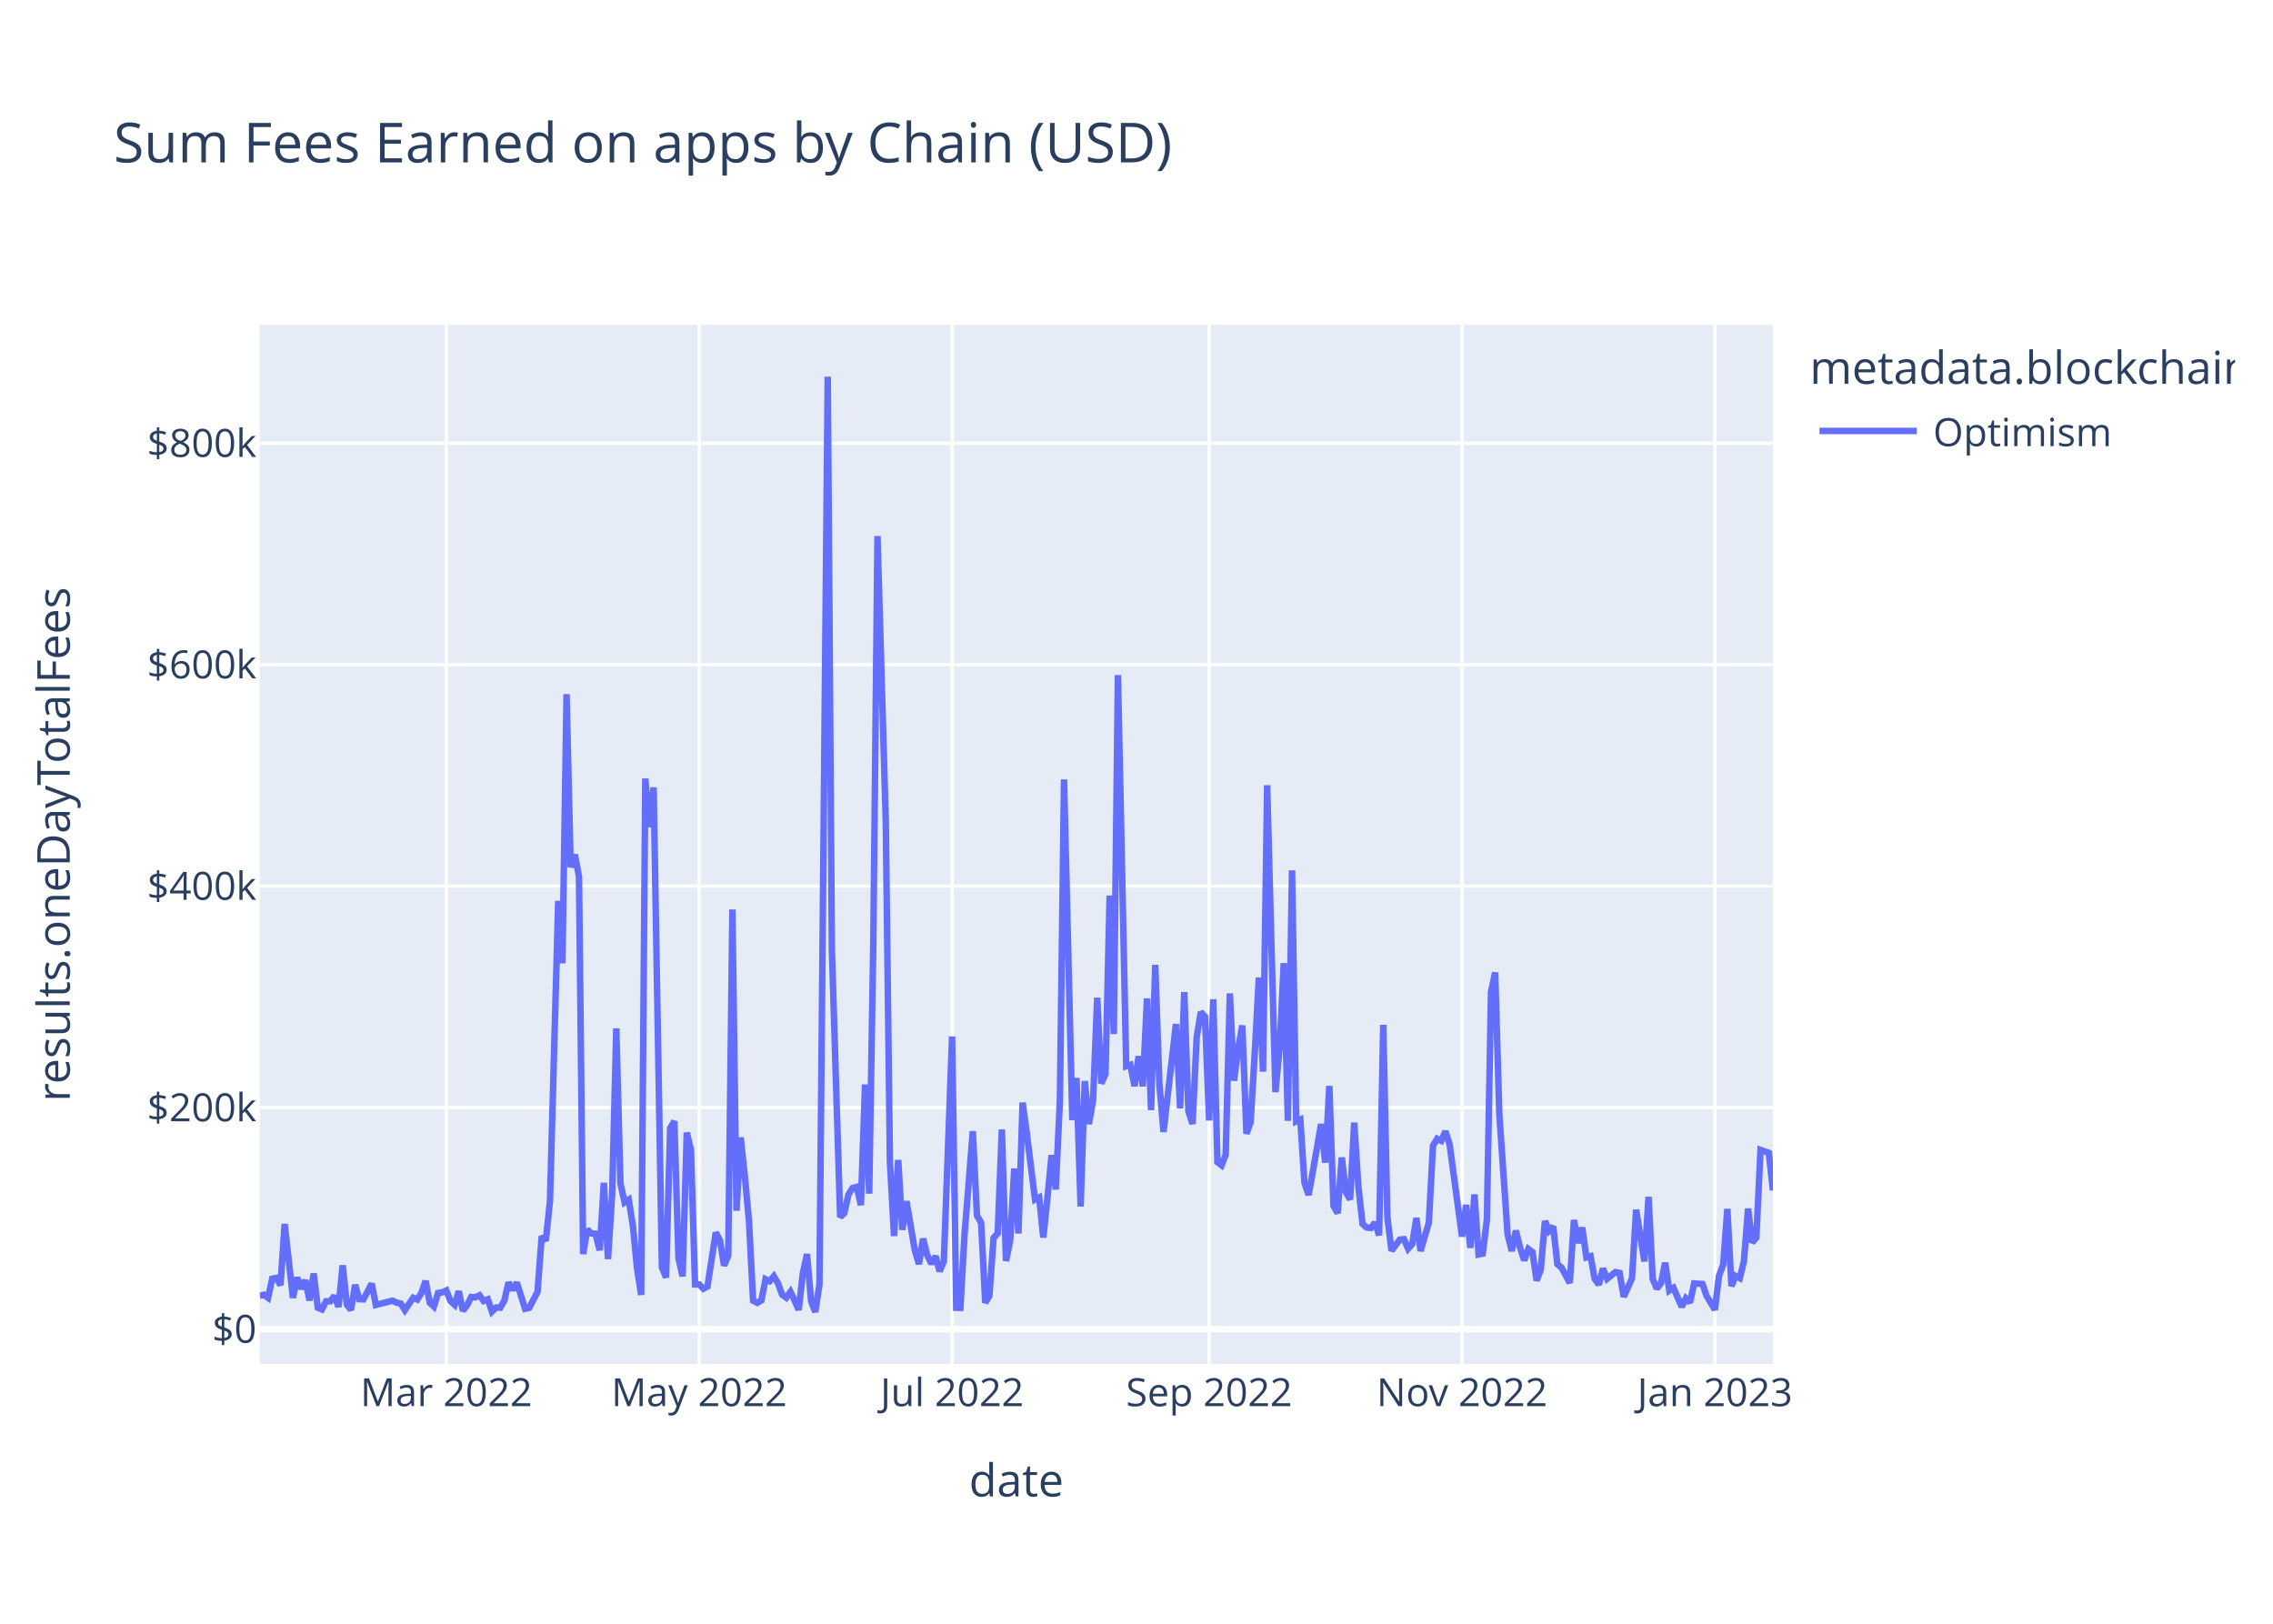
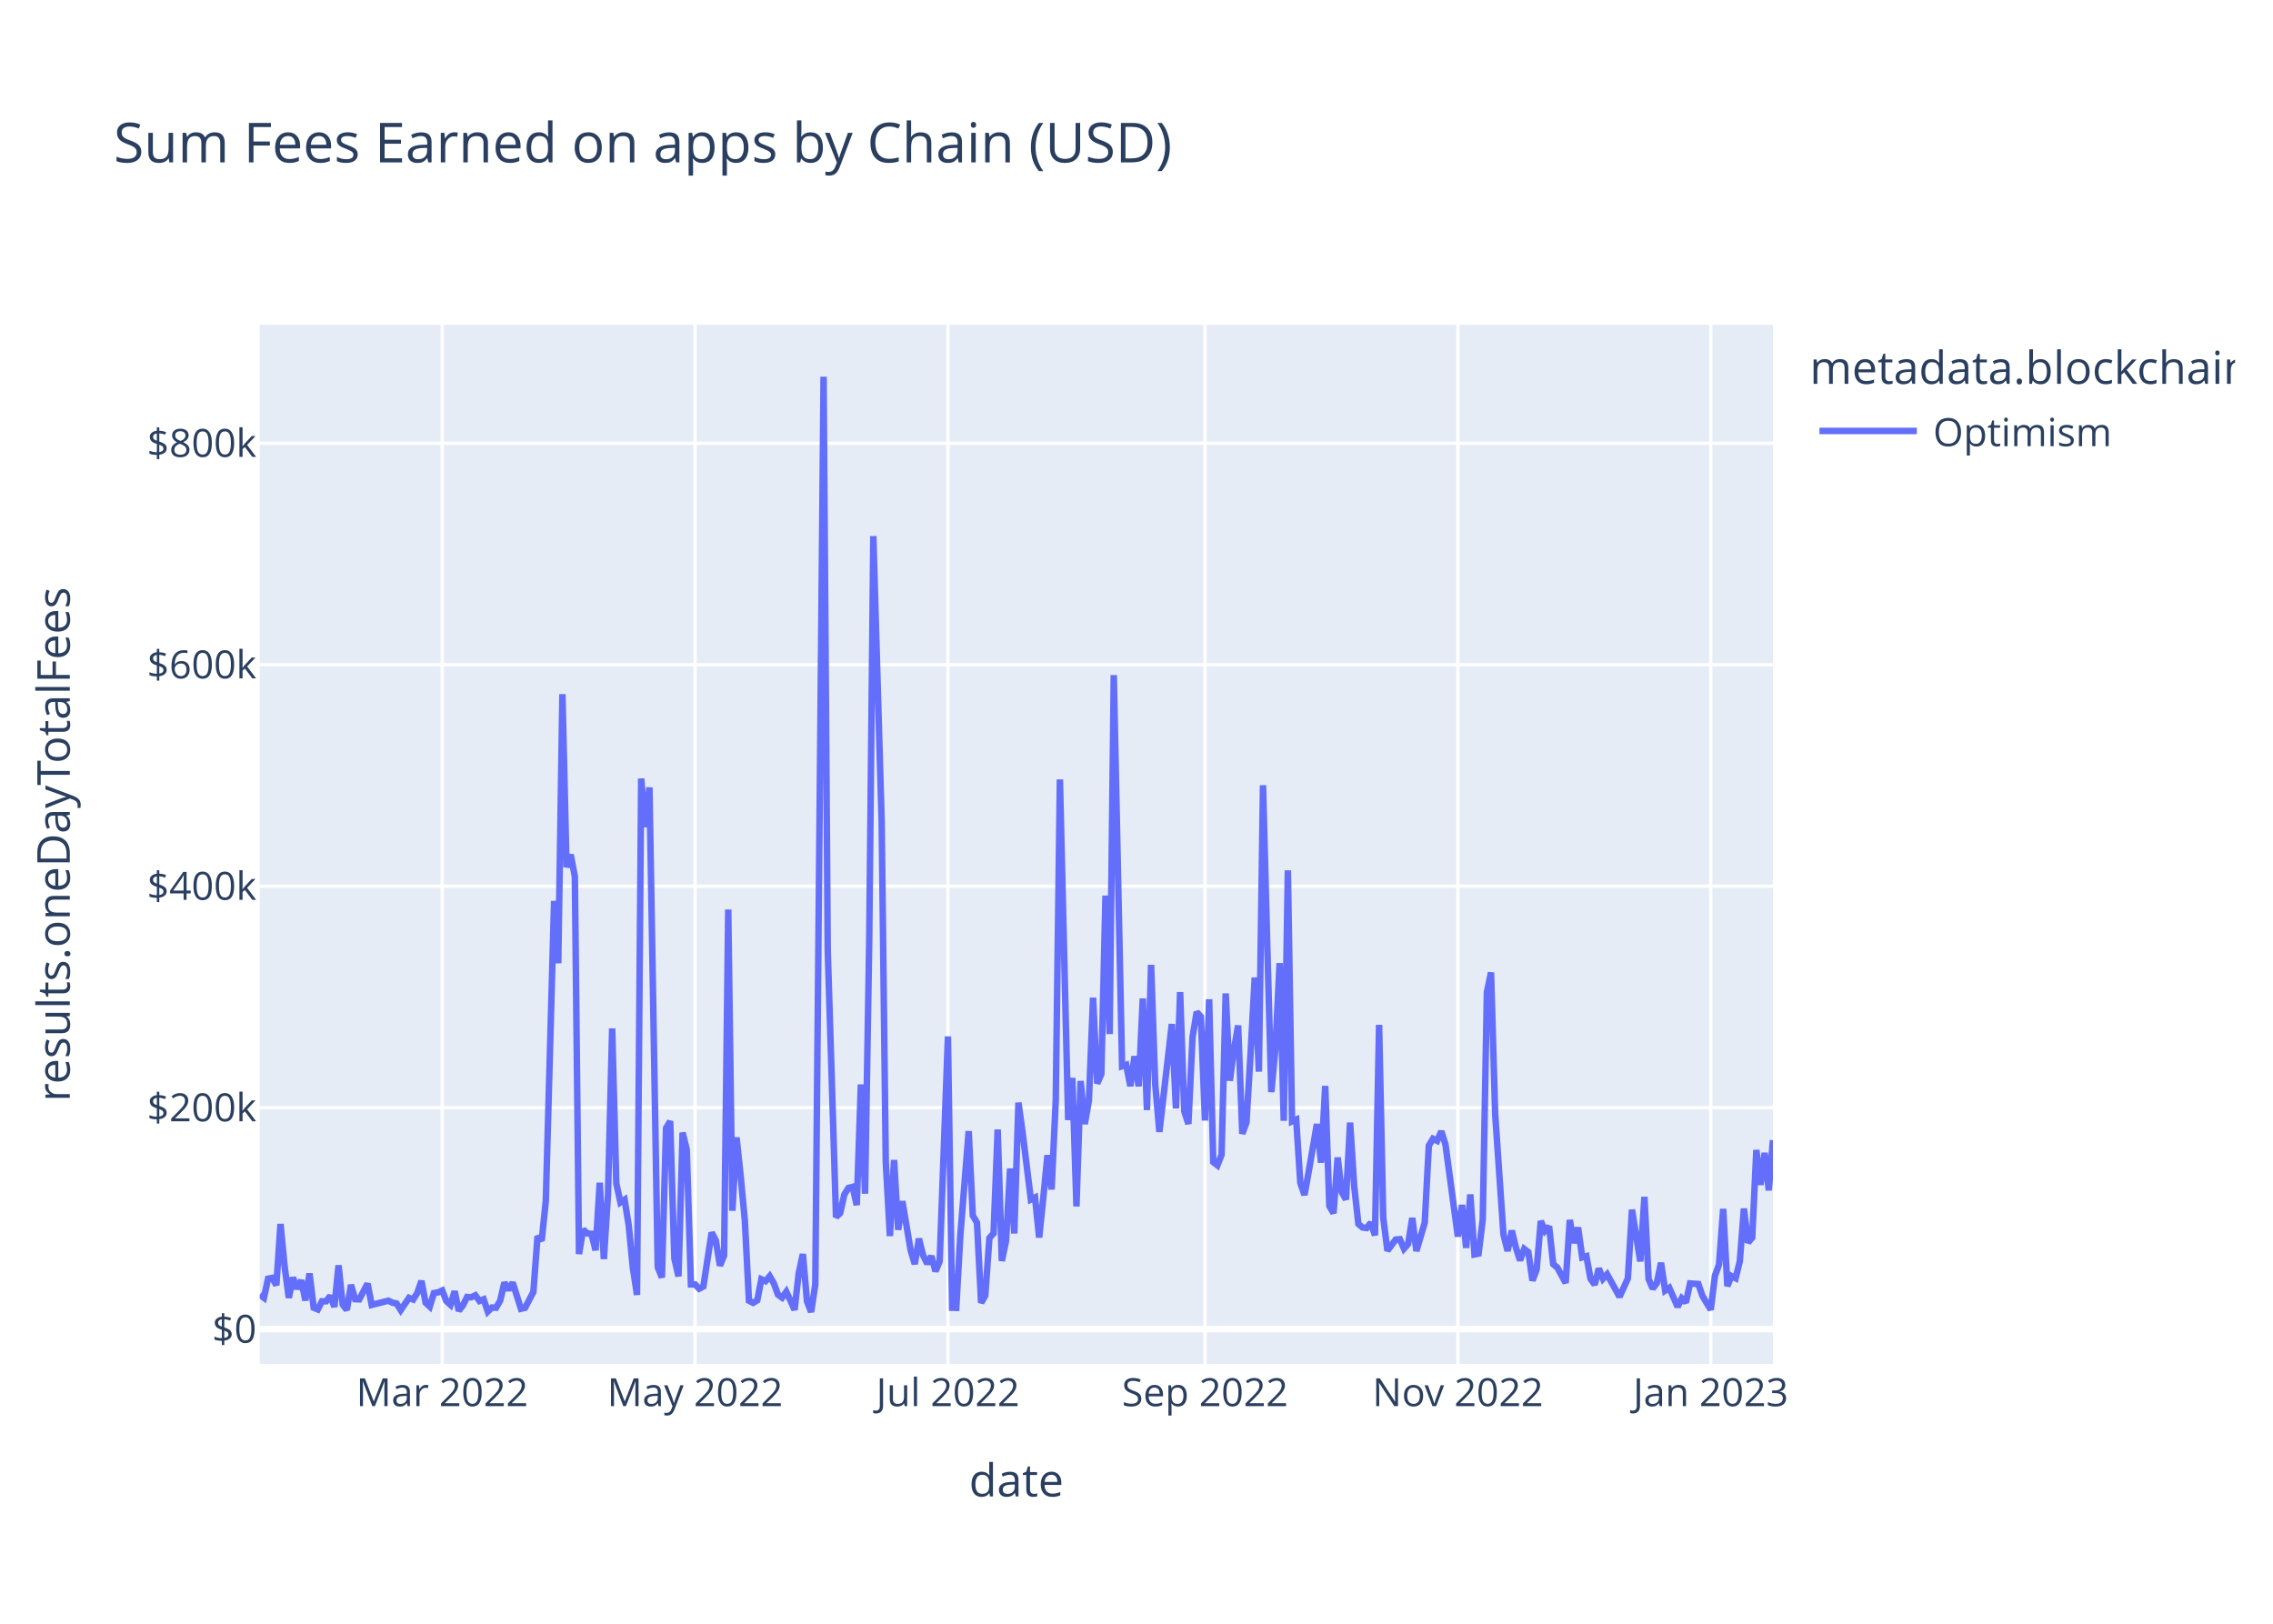
<svg xmlns="http://www.w3.org/2000/svg" class="main-svg" width="700" height="500" style="" viewBox="0 0 700 500">
  <rect x="0" y="0" width="700" height="500" style="fill: rgb(255, 255, 255); fill-opacity: 1;" />
-   <defs id="defs-b963e9">
+   <defs id="defs-69c702">
    <g class="clips">
-       <clipPath id="clipb963e9xyplot" class="plotclip">
+       <clipPath id="clip69c702xyplot" class="plotclip">
        <rect width="466" height="320" />
      </clipPath>
-       <clipPath class="axesclip" id="clipb963e9x">
+       <clipPath class="axesclip" id="clip69c702x">
        <rect x="80" y="0" width="466" height="500" />
      </clipPath>
-       <clipPath class="axesclip" id="clipb963e9y">
+       <clipPath class="axesclip" id="clip69c702y">
        <rect x="0" y="100" width="700" height="320" />
      </clipPath>
-       <clipPath class="axesclip" id="clipb963e9xy">
+       <clipPath class="axesclip" id="clip69c702xy">
        <rect x="80" y="100" width="466" height="320" />
      </clipPath>
    </g>
    <g class="gradients" />
    <g class="patterns" />
  </defs>
  <g class="bglayer">
    <rect class="bg" x="80" y="100" width="466" height="320" style="fill: rgb(229, 236, 246); fill-opacity: 1; stroke-width: 0;" />
  </g>
  <g class="layer-below">
    <g class="imagelayer" />
    <g class="shapelayer" />
  </g>
  <g class="cartesianlayer">
    <g class="subplot xy">
      <g class="layer-subplot">
        <g class="shapelayer" />
        <g class="imagelayer" />
      </g>
      <g class="minor-gridlayer">
        <g class="x" />
        <g class="y" />
      </g>
      <g class="gridlayer">
        <g class="x">
-           <path class="xgrid crisp" transform="translate(137.45,0)" d="M0,100v320" style="stroke: rgb(255, 255, 255); stroke-opacity: 1; stroke-width: 1px;" />
-           <path class="xgrid crisp" transform="translate(215.33,0)" d="M0,100v320" style="stroke: rgb(255, 255, 255); stroke-opacity: 1; stroke-width: 1px;" />
-           <path class="xgrid crisp" transform="translate(293.21,0)" d="M0,100v320" style="stroke: rgb(255, 255, 255); stroke-opacity: 1; stroke-width: 1px;" />
-           <path class="xgrid crisp" transform="translate(372.37,0)" d="M0,100v320" style="stroke: rgb(255, 255, 255); stroke-opacity: 1; stroke-width: 1px;" />
-           <path class="xgrid crisp" transform="translate(450.25,0)" d="M0,100v320" style="stroke: rgb(255, 255, 255); stroke-opacity: 1; stroke-width: 1px;" />
-           <path class="xgrid crisp" transform="translate(528.13,0)" d="M0,100v320" style="stroke: rgb(255, 255, 255); stroke-opacity: 1; stroke-width: 1px;" />
+           <path class="xgrid crisp" transform="translate(136.18,0)" d="M0,100v320" style="stroke: rgb(255, 255, 255); stroke-opacity: 1; stroke-width: 1px;" />
+           <path class="xgrid crisp" transform="translate(214.05,0)" d="M0,100v320" style="stroke: rgb(255, 255, 255); stroke-opacity: 1; stroke-width: 1px;" />
+           <path class="xgrid crisp" transform="translate(291.93,0)" d="M0,100v320" style="stroke: rgb(255, 255, 255); stroke-opacity: 1; stroke-width: 1px;" />
+           <path class="xgrid crisp" transform="translate(371.09,0)" d="M0,100v320" style="stroke: rgb(255, 255, 255); stroke-opacity: 1; stroke-width: 1px;" />
+           <path class="xgrid crisp" transform="translate(448.97,0)" d="M0,100v320" style="stroke: rgb(255, 255, 255); stroke-opacity: 1; stroke-width: 1px;" />
+           <path class="xgrid crisp" transform="translate(526.85,0)" d="M0,100v320" style="stroke: rgb(255, 255, 255); stroke-opacity: 1; stroke-width: 1px;" />
        </g>
        <g class="y">
          <path class="ygrid crisp" transform="translate(0,341.08)" d="M80,0h466" style="stroke: rgb(255, 255, 255); stroke-opacity: 1; stroke-width: 1px;" />
          <path class="ygrid crisp" transform="translate(0,272.88)" d="M80,0h466" style="stroke: rgb(255, 255, 255); stroke-opacity: 1; stroke-width: 1px;" />
          <path class="ygrid crisp" transform="translate(0,204.69)" d="M80,0h466" style="stroke: rgb(255, 255, 255); stroke-opacity: 1; stroke-width: 1px;" />
          <path class="ygrid crisp" transform="translate(0,136.49)" d="M80,0h466" style="stroke: rgb(255, 255, 255); stroke-opacity: 1; stroke-width: 1px;" />
        </g>
      </g>
      <g class="zerolinelayer">
        <path class="yzl zl crisp" transform="translate(0,409.28)" d="M80,0h466" style="stroke: rgb(255, 255, 255); stroke-opacity: 1; stroke-width: 2px;" />
      </g>
      <path class="xlines-below" />
      <path class="ylines-below" />
      <g class="overlines-below" />
      <g class="xaxislayer-below" />
      <g class="yaxislayer-below" />
      <g class="overaxes-below" />
-       <g class="plot" transform="translate(80,100)" clip-path="url(#clipb963e9xyplot)">
+       <g class="plot" transform="translate(80,100)" clip-path="url(#clip69c702xyplot)">
        <g class="scatterlayer mlayer">
-           <g class="trace scatter tracec591a2" style="stroke-miterlimit: 2; opacity: 1;">
+           <g class="trace scatter trace0a917c" style="stroke-miterlimit: 2; opacity: 1;">
            <g class="fills" />
            <g class="errorbars" />
            <g class="lines">
-               <path class="js-line" d="M0,299.05L1.28,298.69L2.55,299.63L3.83,293.76L5.11,293.51L6.38,295.75L7.66,276.9L10.21,299.64L11.49,293.38L12.77,296.84L14.04,294.23L15.32,300.45L16.6,292.14L17.87,302.68L19.15,303.21L20.43,300.7L21.7,300.7L22.98,299.05L24.26,302.43L25.53,289.63L26.81,301.72L28.09,303.37L29.36,295.64L30.64,300.06L31.92,300.11L34.47,295.28L35.75,301.82L40.85,300.53L42.13,301.12L43.41,301.4L44.68,303.42L47.24,299.64L48.52,300.17L49.79,298.11L51.07,294.43L52.35,301.16L53.62,302.33L54.9,298.17L56.18,297.97L57.45,297.38L58.73,300.62L60.01,301.79L61.28,297.62L62.56,303.63L63.84,301.96L65.11,299.38L66.39,299.49L67.67,298.87L68.94,300.61L70.22,300.1L71.5,303.87L72.77,302.62L74.05,302.69L75.33,300.47L76.6,294.93L77.88,297.22L79.16,294.94L81.71,303.01L82.99,302.7L85.54,297.82L86.82,280.69L88.09,282.05L89.37,269.8L91.92,177.42L93.2,196.61L94.48,113.76L95.75,167.03L97.03,163.17L98.31,169.92L99.58,286.16L100.86,278.6L102.14,279.82L103.41,279.91L104.69,285L105.97,264.21L107.24,287.71L108.52,267.8L109.8,216.69L111.07,264.42L112.35,270.26L113.63,269.42L114.9,277.4L116.18,290.48L117.46,298.74L118.73,139.73L120.01,154.68L121.29,142.47L123.84,290.23L125.12,293.39L126.39,247.38L127.67,245.26L128.95,287.48L130.22,293.03L131.5,248.76L132.78,254.05L134.05,295.52L135.33,295.51L136.61,296.83L137.88,296.14L140.44,279.54L141.72,281.96L142.99,289.72L144.27,286.64L145.55,180.07L146.82,272.82L148.1,250.24L149.38,262.2L150.65,275.83L151.93,300.53L153.21,301.18L154.48,300.42L155.76,293.91L157.04,294.5L158.31,292.99L159.59,295.18L160.87,298.67L162.14,299.58L163.42,297.78L164.7,300.46L165.97,303.35L167.25,292.06L168.53,286.17L169.8,300.76L171.08,304L172.36,295.52L174.91,16L176.19,192.62L178.74,274.77L180.02,273.54L181.29,267.84L182.57,265.81L183.85,265.48L185.12,271.09L186.4,233.95L187.68,267.57L188.95,190.2L190.23,65.08L192.78,152.69L194.06,257.76L195.34,280.62L196.61,257.2L197.89,278.7L199.17,269.9L201.72,284.96L203,289.26L204.27,281.42L205.55,286.51L206.83,289.15L208.1,286.79L209.38,291.48L210.66,288.38L213.21,219.15L214.49,302.7L215.76,302.74L217.04,280.24L219.59,248.32L220.87,274.32L222.15,276.5L223.42,301.18L224.7,298.99L225.98,281.21L227.25,279.8L228.53,247.82L229.81,288.29L231.08,282.2L232.36,259.82L233.64,279.82L234.92,239.53L236.19,248.76L238.75,269.37L240.02,268.74L241.3,281.07L242.58,268.81L243.85,255.72L245.13,266.27L246.41,238.8L247.68,140.01L250.24,244.9L251.51,231.94L252.79,271.5L254.07,232.88L255.34,246.13L256.62,238.9L257.9,207.22L259.17,233.64L260.45,230.74L261.73,175.78L263,218.42L264.28,107.89L266.83,228.32L268.11,227.91L269.39,234.44L270.66,225.25L271.94,234.51L273.22,207.46L274.49,241.83L275.77,197.11L277.05,233.89L278.32,248.55L282.15,215.33L283.43,241.31L284.71,205.5L285.98,242.17L287.26,246.1L288.54,219.33L289.81,211.64L291.09,213.07L292.37,245.04L293.64,207.71L294.92,257.87L296.2,258.84L297.47,255.56L298.75,205.91L300.03,232.79L301.3,223.07L302.58,215.77L303.86,249.11L305.13,245.66L306.41,224.45L307.69,201.01L308.96,229.99L310.24,141.8L311.52,189.8L312.79,236.29L314.07,222.74L315.35,196.57L316.62,245.13L317.9,168.01L319.18,245.31L320.45,244.75L321.73,264.24L323.01,267.97L324.28,260.91L326.84,246.13L328.12,258.03L329.39,234.39L330.67,271.37L331.95,273.59L333.22,256.42L334.5,267.13L335.78,269.37L337.05,245.69L338.33,265.32L339.61,276.89L340.88,277.98L342.16,278.15L343.44,276.5L344.71,280.4L345.99,215.59L347.27,274.94L348.54,285.13L351.1,281.7L352.37,281.59L353.65,284.51L354.93,283.06L356.2,275.05L357.48,285.23L360.03,276.5L361.31,252.77L362.59,250.66L363.86,251.3L365.14,248.35L366.42,252.38L370.25,280.78L371.52,271.04L372.8,284.26L374.08,267.81L375.35,286.29L376.63,286.02L377.91,275.5L379.18,205.49L380.46,199.45L381.74,243.14L384.29,280.12L385.57,285.22L386.84,278.94L388.12,284.16L389.4,288.12L390.67,284.6L391.95,285.56L393.23,294.33L394.5,290.96L395.78,275.99L397.06,279.01L398.33,277.65L399.61,289.27L400.89,290.34L403.44,295.06L404.72,275.68L405.99,282.77L407.27,277.99L408.55,287.19L409.82,286.82L411.1,293.77L412.38,295.59L413.65,290.61L414.93,293.78L417.48,291.71L418.76,291.96L420.04,299.31L421.32,296.49L422.59,293.68L423.87,272.5L426.42,288.43L427.7,268.55L428.98,293.81L430.25,296.82L431.53,295.09L432.81,288.85L434.08,297.41L435.36,296.58L437.91,302.4L439.19,299.81L440.47,301.07L441.74,295.21L444.3,295.39L445.57,299.08L448.13,303.31L449.4,292.85L450.68,289.41L451.96,272.26L453.23,296.04L454.51,292.93L455.79,293.59L457.06,288.41L458.34,272.16L459.62,282.62L460.89,281.1L462.17,254.11L464.72,255.01L466,266.55" style="vector-effect: non-scaling-stroke; fill: none; stroke: rgb(99, 110, 250); stroke-opacity: 1; stroke-width: 2px; opacity: 1;" />
+               <path class="js-line" d="M0,298.69L1.28,299.63L2.55,293.76L3.83,293.51L5.11,295.75L6.38,276.9L7.66,290.07L8.94,299.64L10.21,293.38L11.49,296.84L12.77,294.23L14.04,300.45L15.32,292.14L16.6,302.68L17.87,303.21L19.15,300.7L20.43,300.7L21.7,299.05L22.98,302.43L24.26,289.63L25.53,301.72L26.81,303.37L28.09,295.64L29.36,300.06L30.64,300.11L33.19,295.28L34.47,301.82L39.58,300.53L40.85,301.12L42.13,301.4L43.41,303.42L45.96,299.64L47.24,300.17L48.52,298.11L49.79,294.43L51.07,301.16L52.35,302.33L53.62,298.17L54.9,297.97L56.18,297.38L57.45,300.62L58.73,301.79L60.01,297.62L61.28,303.63L62.56,301.96L63.84,299.38L65.11,299.49L66.39,298.87L67.67,300.61L68.94,300.1L70.22,303.87L71.5,302.62L72.77,302.69L74.05,300.47L75.33,294.93L76.6,297.22L77.88,294.94L80.43,303.01L81.71,302.7L84.26,297.82L85.54,280.69L86.82,282.05L88.09,269.8L90.65,177.42L91.92,196.61L93.2,113.76L94.48,167.03L95.75,163.17L97.03,169.92L98.31,286.16L99.58,278.6L100.86,279.82L102.14,279.91L103.41,285L104.69,264.21L105.97,287.71L107.24,267.8L108.52,216.69L109.8,264.42L111.07,270.26L112.35,269.42L113.63,277.4L114.9,290.48L116.18,298.74L117.46,139.73L118.73,154.68L120.01,142.47L122.56,290.23L123.84,293.39L125.12,247.38L126.39,245.26L127.67,287.48L128.95,293.03L130.22,248.76L131.5,254.05L132.78,295.52L134.05,295.51L135.33,296.83L136.61,296.14L139.16,279.54L140.44,281.96L141.72,289.72L142.99,286.64L144.27,180.07L145.55,272.82L146.82,250.24L148.1,262.2L149.38,275.83L150.65,300.53L151.93,301.18L153.21,300.42L154.48,293.91L155.76,294.5L157.04,292.99L158.31,295.18L159.59,298.67L160.87,299.58L162.14,297.78L163.42,300.46L164.7,303.35L165.97,292.06L167.25,286.17L168.53,300.76L169.8,304L171.08,295.52L173.63,16L174.91,192.62L177.46,274.77L178.74,273.54L180.02,267.84L181.29,265.81L182.57,265.48L183.85,271.09L185.12,233.95L186.4,267.57L187.68,190.2L188.95,65.08L191.51,152.69L192.78,257.76L194.06,280.62L195.34,257.2L196.61,278.7L197.89,269.9L200.44,284.96L201.72,289.26L203,281.42L204.27,286.51L205.55,289.15L206.83,286.79L208.1,291.48L209.38,288.38L211.93,219.15L213.21,302.7L214.49,302.74L215.76,280.24L218.32,248.32L219.59,274.32L220.87,276.5L222.15,301.18L223.42,298.99L224.7,281.21L225.98,279.8L227.25,247.82L228.53,288.29L229.81,282.2L231.08,259.82L232.36,279.82L233.64,239.53L234.92,248.76L237.47,269.37L238.75,268.74L240.02,281.07L241.3,268.81L242.58,255.72L243.85,266.27L245.13,238.8L246.41,140.01L248.96,244.9L250.24,231.94L251.51,271.5L252.79,232.88L254.07,246.13L255.34,238.9L256.62,207.22L257.9,233.64L259.17,230.74L260.45,175.78L261.73,218.42L263,107.89L265.56,228.32L266.83,227.91L268.11,234.44L269.39,225.25L270.66,234.51L271.94,207.46L273.22,241.83L274.49,197.11L275.77,233.89L277.05,248.55L280.88,215.33L282.15,241.31L283.43,205.5L284.71,242.17L285.98,246.1L287.26,219.33L288.54,211.64L289.81,213.07L291.09,245.04L292.37,207.71L293.64,257.87L294.92,258.84L296.2,255.56L297.47,205.91L298.75,232.79L300.03,223.07L301.3,215.77L302.58,249.11L303.86,245.66L305.13,224.45L306.41,201.01L307.69,229.99L308.96,141.8L310.24,189.8L311.52,236.29L312.79,222.74L314.07,196.57L315.35,245.13L316.62,168.01L317.9,245.31L319.18,244.75L320.45,264.24L321.73,267.97L323.01,260.91L325.56,246.13L326.84,258.03L328.12,234.39L329.39,271.37L330.67,273.59L331.95,256.42L333.22,267.13L334.5,269.37L335.78,245.69L337.05,265.32L338.33,276.89L339.61,277.98L340.88,278.15L342.16,276.5L343.44,280.4L344.71,215.59L345.99,274.94L347.27,285.13L349.82,281.7L351.1,281.59L352.37,284.51L353.65,283.06L354.93,275.05L356.2,285.23L358.76,276.5L360.03,252.77L361.31,250.66L362.59,251.3L363.86,248.35L365.14,252.38L368.97,280.78L370.25,271.04L371.52,284.26L372.8,267.81L374.08,286.29L375.35,286.02L376.63,275.5L377.91,205.49L379.18,199.45L380.46,243.14L383.01,280.12L384.29,285.22L385.57,278.94L386.84,284.16L388.12,288.12L389.4,284.6L390.67,285.56L391.95,294.33L393.23,290.96L394.5,275.99L395.78,279.01L397.06,277.65L398.33,289.27L399.61,290.34L402.16,295.06L403.44,275.68L404.72,282.77L405.99,277.99L407.27,287.19L408.55,286.82L409.82,293.77L411.1,295.59L412.38,290.61L413.65,293.78L414.93,292.41L418.76,299.31L421.32,293.68L422.59,272.5L425.15,288.43L426.42,268.55L427.7,293.81L428.98,296.82L430.25,295.09L431.53,288.85L432.81,297.41L434.08,296.58L436.64,302.4L437.91,299.81L439.19,301.07L440.47,295.21L443.02,295.39L444.3,299.08L446.85,303.31L448.13,292.85L449.4,289.41L450.68,272.26L451.96,296.04L453.23,292.93L454.51,293.59L455.79,288.41L457.06,272.16L458.34,282.62L459.62,281.1L460.89,254.11L462.17,264.85L463.45,255.01L464.72,266.55L466,251.1" style="vector-effect: non-scaling-stroke; fill: none; stroke: rgb(99, 110, 250); stroke-opacity: 1; stroke-width: 2px; opacity: 1;" />
            </g>
            <g class="points" />
            <g class="text" />
          </g>
        </g>
      </g>
      <g class="overplot" />
      <path class="xlines-above crisp" d="M0,0" style="fill: none;" />
      <path class="ylines-above crisp" d="M0,0" style="fill: none;" />
      <g class="overlines-above" />
      <g class="xaxislayer-above">
        <g class="xtick">
-           <text text-anchor="middle" x="0" y="433" transform="translate(137.45,0)" style="font-family: 'Open Sans', verdana, arial, sans-serif; font-size: 12px; fill: rgb(42, 63, 95); fill-opacity: 1; white-space: pre; opacity: 1;">Mar 2022</text>
+           <text text-anchor="middle" x="0" y="433" transform="translate(136.18,0)" style="font-family: 'Open Sans', verdana, arial, sans-serif; font-size: 12px; fill: rgb(42, 63, 95); fill-opacity: 1; white-space: pre; opacity: 1;">Mar 2022</text>
        </g>
        <g class="xtick">
-           <text text-anchor="middle" x="0" y="433" style="font-family: 'Open Sans', verdana, arial, sans-serif; font-size: 12px; fill: rgb(42, 63, 95); fill-opacity: 1; white-space: pre; opacity: 1;" transform="translate(215.33,0)">May 2022</text>
+           <text text-anchor="middle" x="0" y="433" style="font-family: 'Open Sans', verdana, arial, sans-serif; font-size: 12px; fill: rgb(42, 63, 95); fill-opacity: 1; white-space: pre; opacity: 1;" transform="translate(214.05,0)">May 2022</text>
        </g>
        <g class="xtick">
-           <text text-anchor="middle" x="0" y="433" style="font-family: 'Open Sans', verdana, arial, sans-serif; font-size: 12px; fill: rgb(42, 63, 95); fill-opacity: 1; white-space: pre; opacity: 1;" transform="translate(293.21,0)">Jul 2022</text>
+           <text text-anchor="middle" x="0" y="433" style="font-family: 'Open Sans', verdana, arial, sans-serif; font-size: 12px; fill: rgb(42, 63, 95); fill-opacity: 1; white-space: pre; opacity: 1;" transform="translate(291.93,0)">Jul 2022</text>
        </g>
        <g class="xtick">
-           <text text-anchor="middle" x="0" y="433" style="font-family: 'Open Sans', verdana, arial, sans-serif; font-size: 12px; fill: rgb(42, 63, 95); fill-opacity: 1; white-space: pre; opacity: 1;" transform="translate(372.37,0)">Sep 2022</text>
+           <text text-anchor="middle" x="0" y="433" style="font-family: 'Open Sans', verdana, arial, sans-serif; font-size: 12px; fill: rgb(42, 63, 95); fill-opacity: 1; white-space: pre; opacity: 1;" transform="translate(371.09,0)">Sep 2022</text>
        </g>
        <g class="xtick">
-           <text text-anchor="middle" x="0" y="433" style="font-family: 'Open Sans', verdana, arial, sans-serif; font-size: 12px; fill: rgb(42, 63, 95); fill-opacity: 1; white-space: pre; opacity: 1;" transform="translate(450.25,0)">Nov 2022</text>
+           <text text-anchor="middle" x="0" y="433" style="font-family: 'Open Sans', verdana, arial, sans-serif; font-size: 12px; fill: rgb(42, 63, 95); fill-opacity: 1; white-space: pre; opacity: 1;" transform="translate(448.97,0)">Nov 2022</text>
        </g>
        <g class="xtick">
-           <text text-anchor="middle" x="0" y="433" style="font-family: 'Open Sans', verdana, arial, sans-serif; font-size: 12px; fill: rgb(42, 63, 95); fill-opacity: 1; white-space: pre; opacity: 1;" transform="translate(528.13,0)">Jan 2023</text>
+           <text text-anchor="middle" x="0" y="433" style="font-family: 'Open Sans', verdana, arial, sans-serif; font-size: 12px; fill: rgb(42, 63, 95); fill-opacity: 1; white-space: pre; opacity: 1;" transform="translate(526.85,0)">Jan 2023</text>
        </g>
      </g>
      <g class="yaxislayer-above">
        <g class="ytick">
          <text text-anchor="end" x="79" y="4.2" transform="translate(0,409.28)" style="font-family: 'Open Sans', verdana, arial, sans-serif; font-size: 12px; fill: rgb(42, 63, 95); fill-opacity: 1; white-space: pre; opacity: 1;">$0</text>
        </g>
        <g class="ytick">
          <text text-anchor="end" x="79" y="4.2" style="font-family: 'Open Sans', verdana, arial, sans-serif; font-size: 12px; fill: rgb(42, 63, 95); fill-opacity: 1; white-space: pre; opacity: 1;" transform="translate(0,341.08)">$200k</text>
        </g>
        <g class="ytick">
          <text text-anchor="end" x="79" y="4.2" style="font-family: 'Open Sans', verdana, arial, sans-serif; font-size: 12px; fill: rgb(42, 63, 95); fill-opacity: 1; white-space: pre; opacity: 1;" transform="translate(0,272.88)">$400k</text>
        </g>
        <g class="ytick">
          <text text-anchor="end" x="79" y="4.2" style="font-family: 'Open Sans', verdana, arial, sans-serif; font-size: 12px; fill: rgb(42, 63, 95); fill-opacity: 1; white-space: pre; opacity: 1;" transform="translate(0,204.69)">$600k</text>
        </g>
        <g class="ytick">
          <text text-anchor="end" x="79" y="4.2" style="font-family: 'Open Sans', verdana, arial, sans-serif; font-size: 12px; fill: rgb(42, 63, 95); fill-opacity: 1; white-space: pre; opacity: 1;" transform="translate(0,136.49)">$800k</text>
        </g>
      </g>
      <g class="overaxes-above" />
    </g>
  </g>
  <g class="polarlayer" />
  <g class="smithlayer" />
  <g class="ternarylayer" />
  <g class="geolayer" />
  <g class="funnelarealayer" />
  <g class="pielayer" />
  <g class="iciclelayer" />
  <g class="treemaplayer" />
  <g class="sunburstlayer" />
  <g class="glimages" />
-   <defs id="topdefs-b963e9">
+   <defs id="topdefs-69c702">
    <g class="clips" />
-     <clipPath id="legendb963e9">
+     <clipPath id="legend69c702">
      <rect width="133" height="48" x="0" y="0" />
    </clipPath>
  </defs>
  <g class="layer-above">
    <g class="imagelayer" />
    <g class="shapelayer" />
  </g>
  <g class="infolayer">
    <g class="legend" pointer-events="all" transform="translate(555.32,100)">
      <rect class="bg" shape-rendering="crispEdges" style="stroke: rgb(68, 68, 68); stroke-opacity: 1; fill: rgb(255, 255, 255); fill-opacity: 1; stroke-width: 0px;" width="133" height="48" x="0" y="0" />
-       <g class="scrollbox" transform="" clip-path="url(#legendb963e9)">
+       <g class="scrollbox" transform="" clip-path="url(#legend69c702)">
        <text class="legendtitletext" text-anchor="start" x="2" y="18.2" style="font-family: 'Open Sans', verdana, arial, sans-serif; font-size: 14px; fill: rgb(42, 63, 95); fill-opacity: 1; white-space: pre;">metadata.blockchain</text>
        <g class="groups" transform="">
          <g class="traces" transform="translate(0,32.7)" style="opacity: 1;">
            <text class="legendtext" text-anchor="start" x="40" y="4.68" style="font-family: 'Open Sans', verdana, arial, sans-serif; font-size: 12px; fill: rgb(42, 63, 95); fill-opacity: 1; white-space: pre;">Optimism</text>
            <g class="layers" style="opacity: 1;">
              <g class="legendfill" />
              <g class="legendlines">
                <path class="js-line" d="M5,0h30" style="fill: none; stroke: rgb(99, 110, 250); stroke-opacity: 1; stroke-width: 2px;" />
              </g>
              <g class="legendsymbols">
                <g class="legendpoints" />
              </g>
            </g>
            <rect class="legendtoggle" x="0" y="-9.5" width="90.672" height="19" style="fill: rgb(0, 0, 0); fill-opacity: 0;" />
          </g>
        </g>
      </g>
      <rect class="scrollbar" rx="20" ry="3" width="0" height="0" style="fill: rgb(128, 139, 164); fill-opacity: 1;" x="0" y="0" />
    </g>
    <g class="g-gtitle">
      <text class="gtitle" x="35" y="50" text-anchor="start" dy="0em" style="font-family: 'Open Sans', verdana, arial, sans-serif; font-size: 17px; fill: rgb(42, 63, 95); opacity: 1; font-weight: normal; white-space: pre;">Sum Fees Earned on apps by Chain (USD)</text>
    </g>
    <g class="g-xtitle">
      <text class="xtitle" x="313" y="460.8" text-anchor="middle" style="font-family: 'Open Sans', verdana, arial, sans-serif; font-size: 14px; fill: rgb(42, 63, 95); opacity: 1; font-weight: normal; white-space: pre;">date</text>
    </g>
    <g class="g-ytitle">
      <text class="ytitle" transform="rotate(-90,21.49688,260)" x="21.497" y="260" text-anchor="middle" style="font-family: 'Open Sans', verdana, arial, sans-serif; font-size: 14px; fill: rgb(42, 63, 95); opacity: 1; font-weight: normal; white-space: pre;">results.oneDayTotalFees</text>
    </g>
  </g>
</svg>
